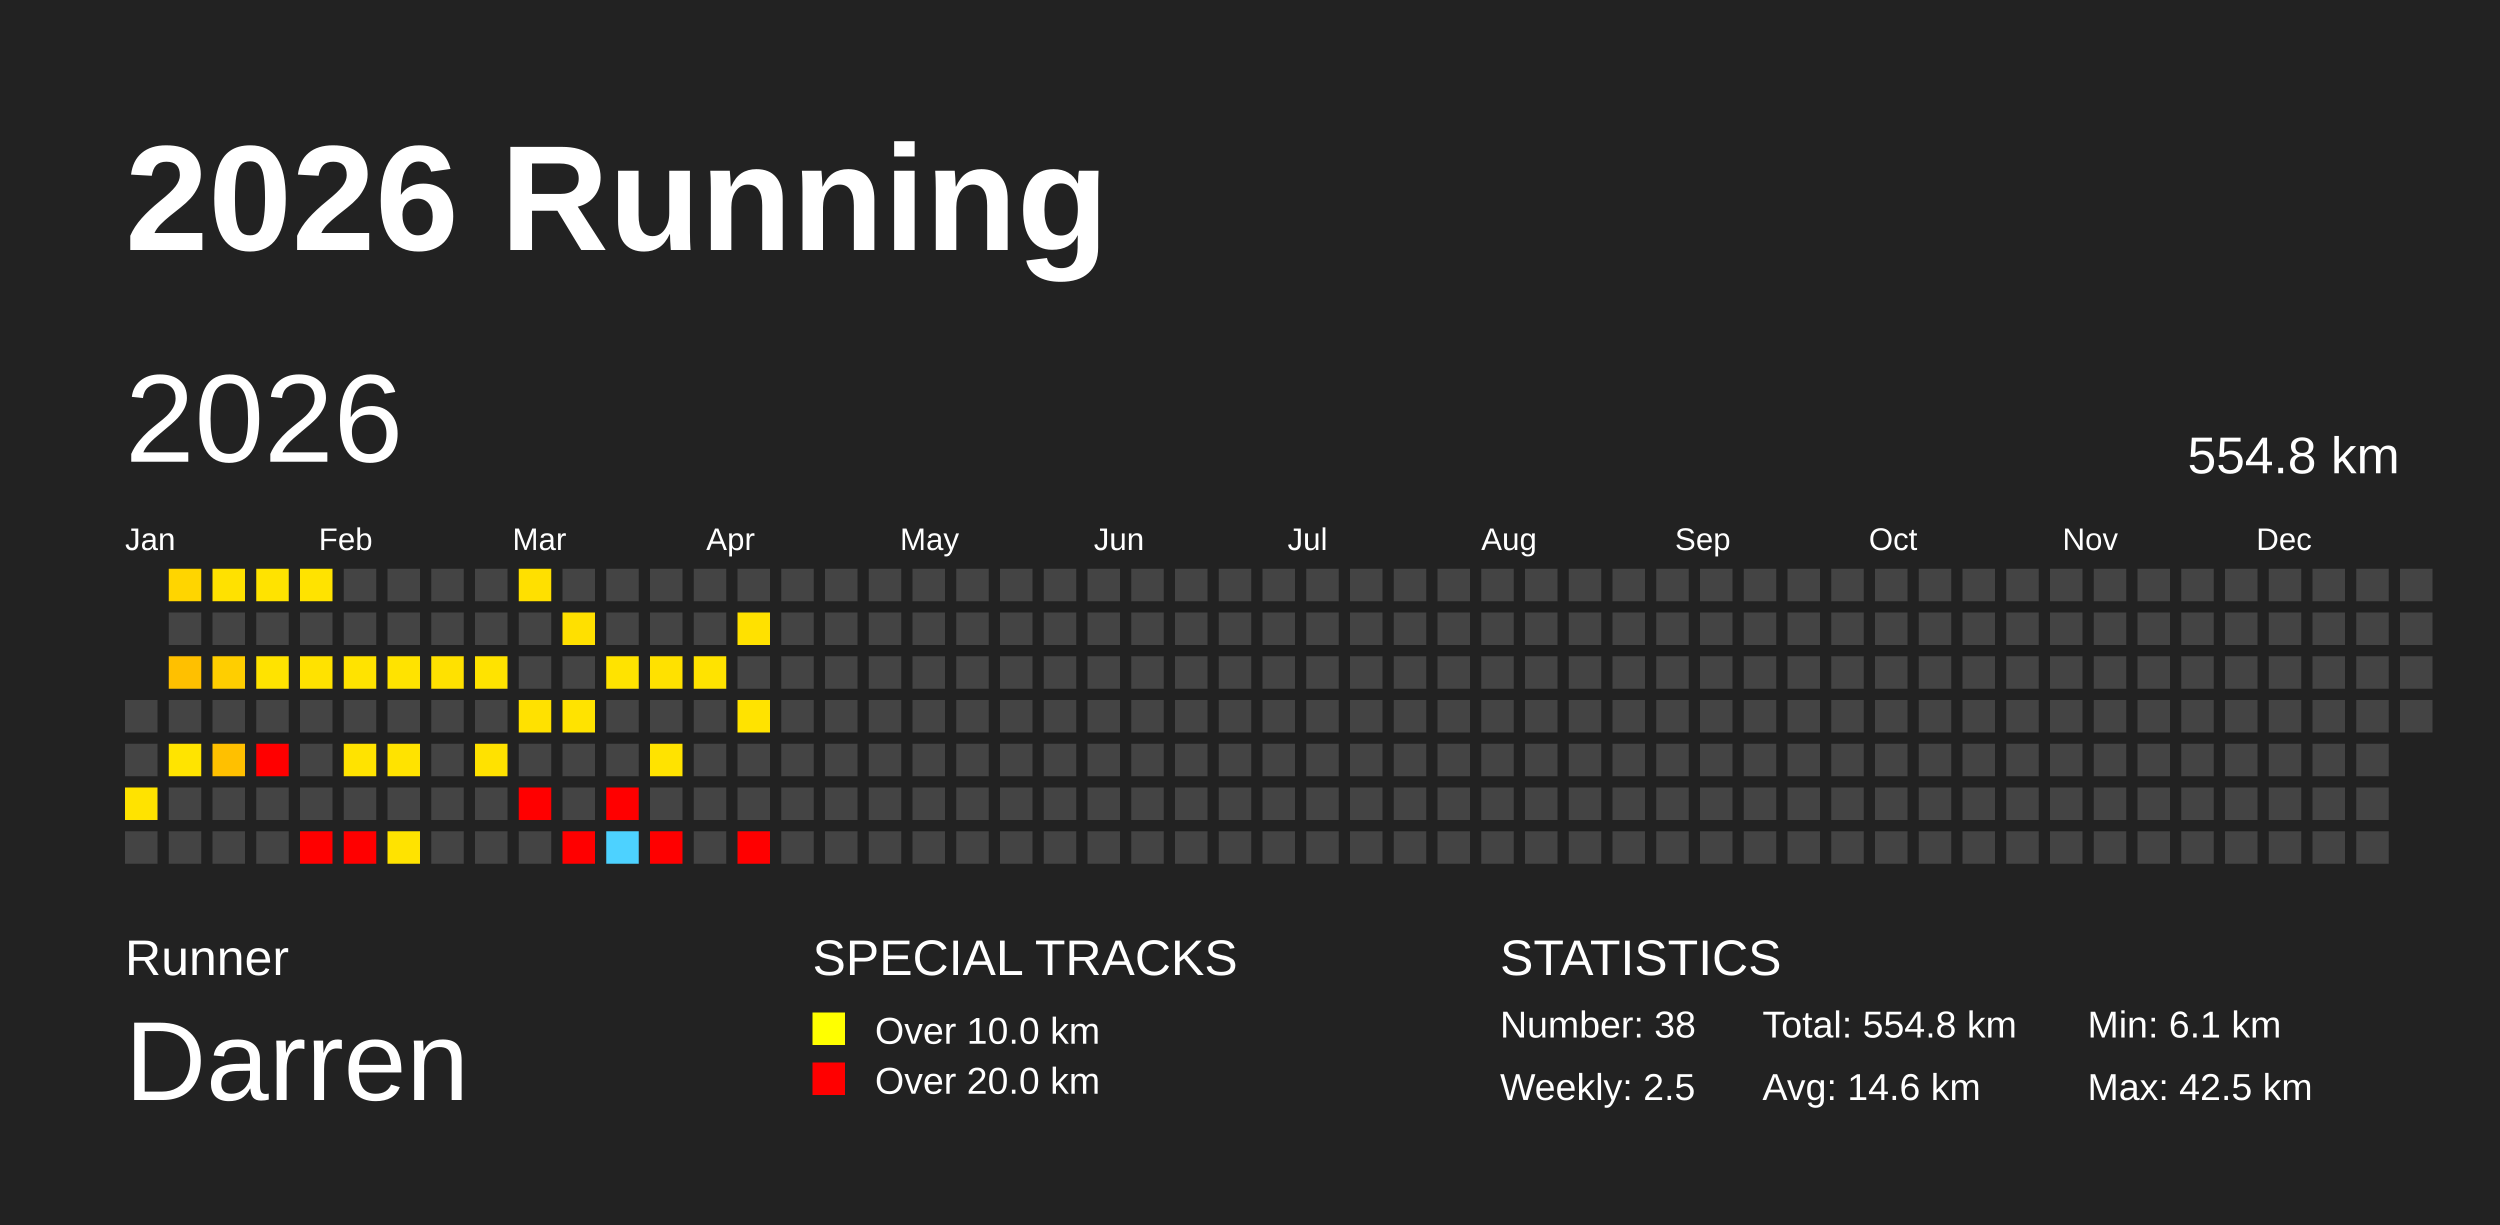
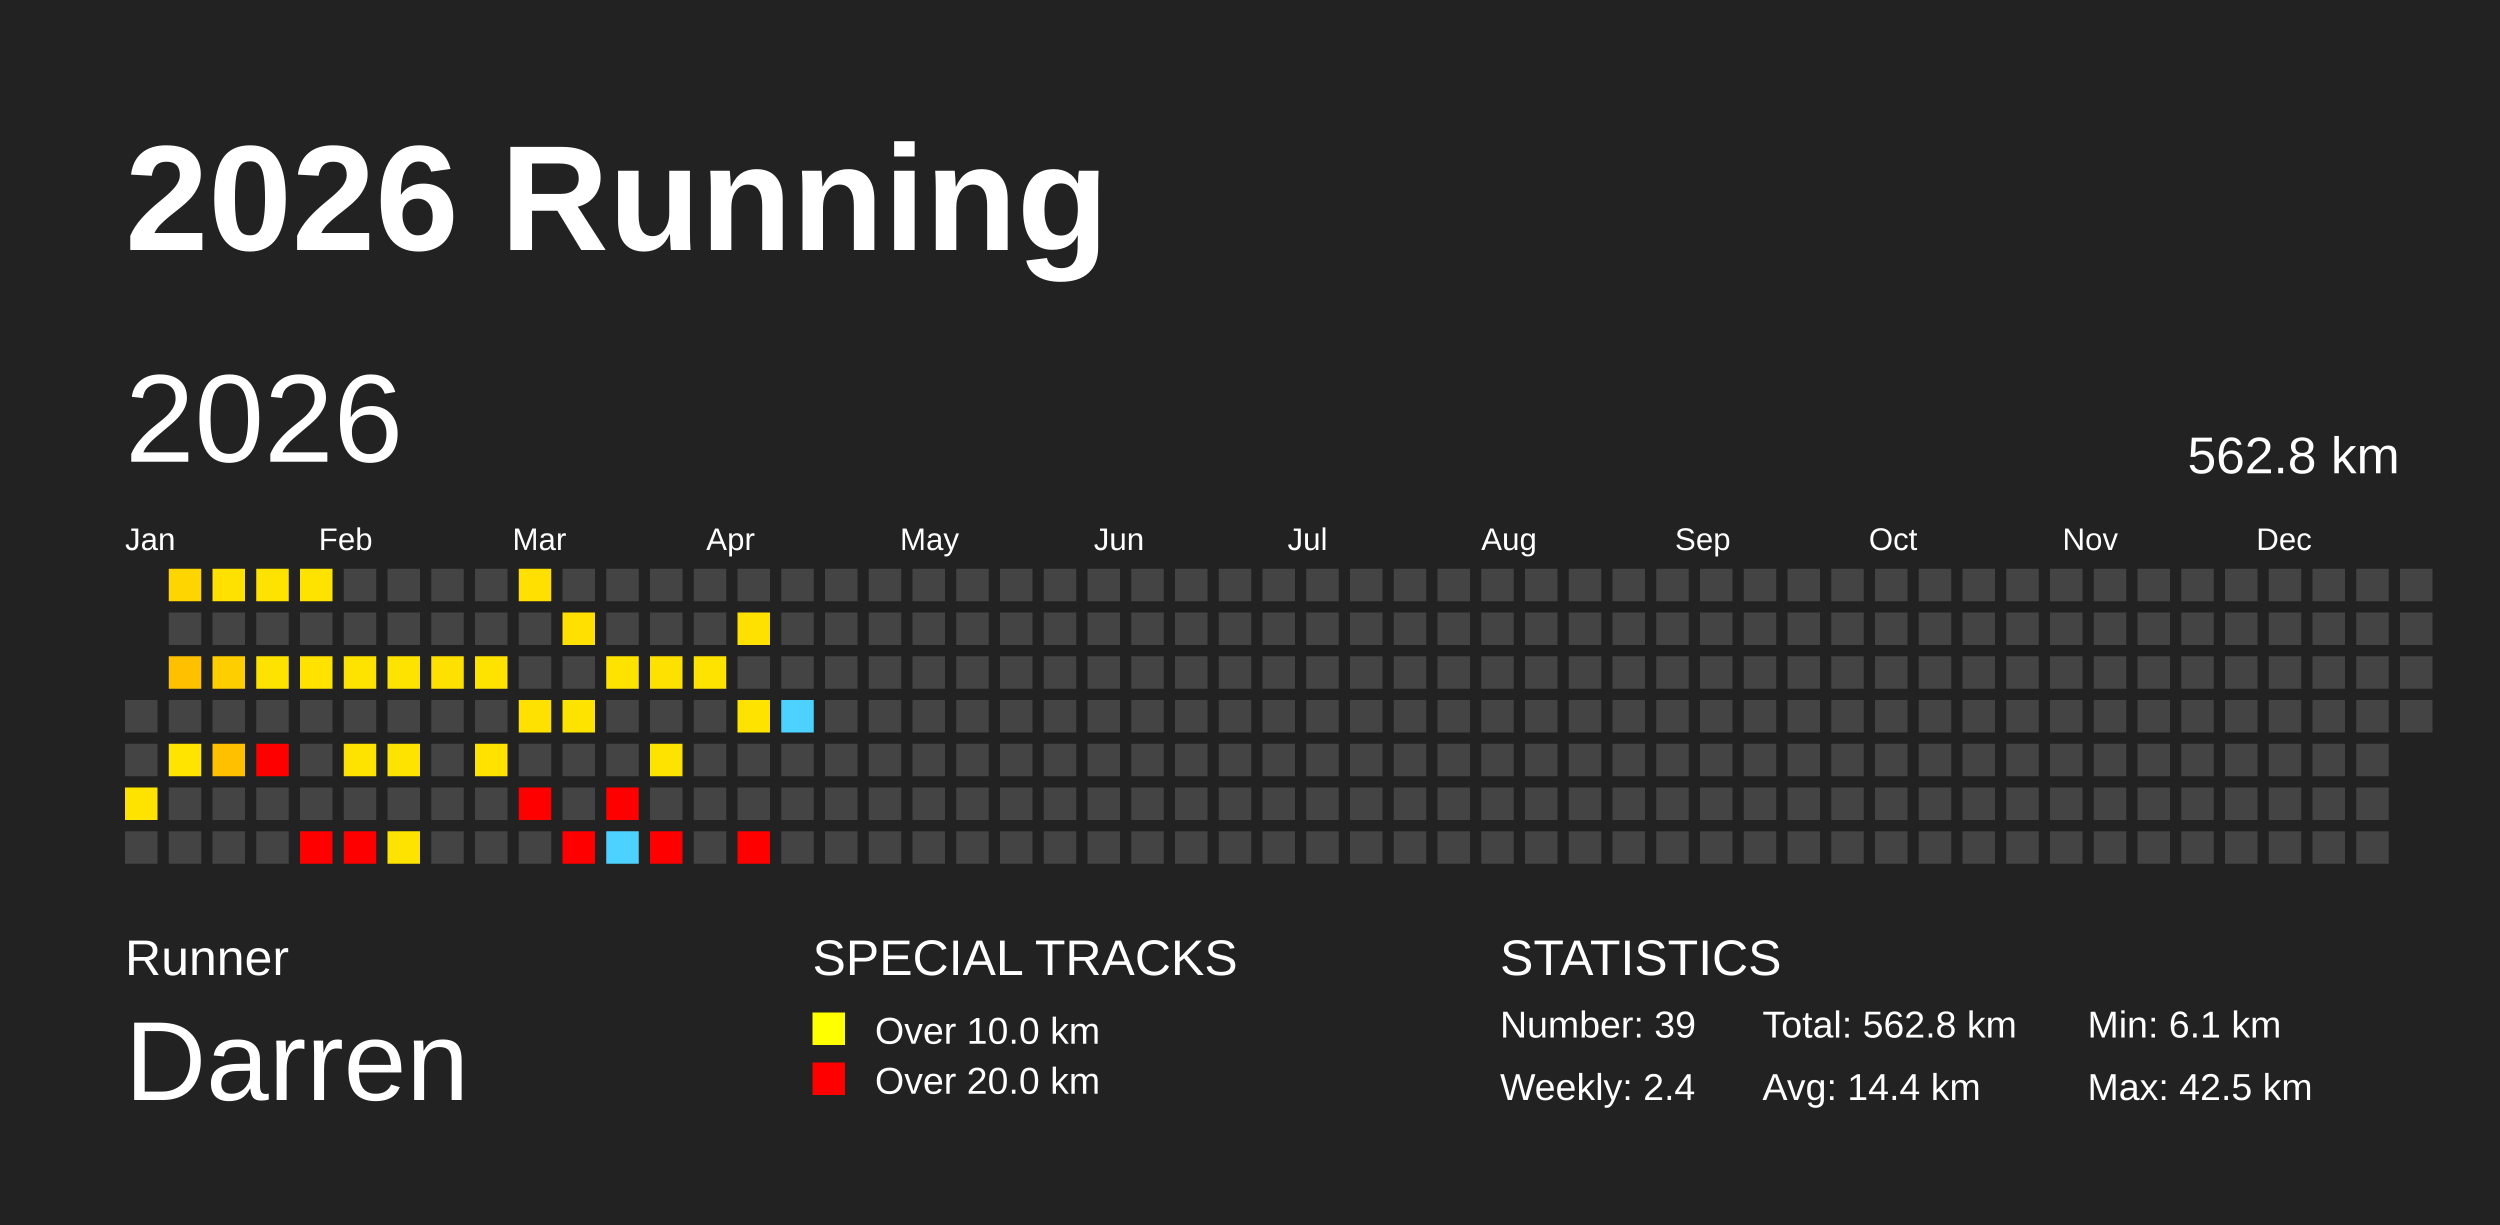
<svg xmlns="http://www.w3.org/2000/svg" baseProfile="full" height="98mm" version="1.1" viewBox="0,0,200,98" width="200mm">
  <defs />
  <rect fill="#222222" height="98" width="200" x="0" y="0" />
  <text fill="#FFFFFF" style="font-size:12px; font-family:Arial; font-weight:bold;" x="10" y="20">2026 Running</text>
  <text fill="#FFFFFF" style="font-size:4px; font-family:Arial" x="10" y="78">Runner</text>
  <text fill="#FFFFFF" style="font-size:9px; font-family:Arial" x="10" y="88">Darren</text>
  <text fill="#FFFFFF" style="font-size:4px; font-family:Arial" x="65" y="78">SPECIAL TRACKS</text>
  <rect fill="yellow" height="2.6" width="2.6" x="65" y="81" />
  <text fill="#FFFFFF" style="font-size:3px; font-family:Arial" x="70" y="83.5">Over 10.0 km</text>
  <rect fill="red" height="2.6" width="2.6" x="65" y="85" />
  <text fill="#FFFFFF" style="font-size:3px; font-family:Arial" x="70" y="87.5">Over 20.0 km</text>
  <text fill="#FFFFFF" style="font-size:4px; font-family:Arial" x="120" y="78">STATISTICS</text>
-   <text fill="#FFFFFF" style="font-size:3px; font-family:Arial" x="120" y="83">Number: 38</text>
-   <text fill="#FFFFFF" style="font-size:3px; font-family:Arial" x="120" y="88">Weekly: 2.5</text>
-   <text fill="#FFFFFF" style="font-size:3px; font-family:Arial" x="141" y="83">Total: 554.8 km</text>
-   <text fill="#FFFFFF" style="font-size:3px; font-family:Arial" x="141" y="88">Avg: 14.6 km</text>
+   <text fill="#FFFFFF" style="font-size:3px; font-family:Arial" x="120" y="83">Number: 39</text>
+   <text fill="#FFFFFF" style="font-size:3px; font-family:Arial" x="120" y="88">Weekly: 2.4</text>
+   <text fill="#FFFFFF" style="font-size:3px; font-family:Arial" x="141" y="83">Total: 562.8 km</text>
+   <text fill="#FFFFFF" style="font-size:3px; font-family:Arial" x="141" y="88">Avg: 14.4 km</text>
  <text fill="#FFFFFF" style="font-size:3px; font-family:Arial" x="167" y="83">Min: 6.1 km</text>
  <text fill="#FFFFFF" style="font-size:3px; font-family:Arial" x="167" y="88">Max: 42.5 km</text>
  <text dominant-baseline="hanging" fill="#FFFFFF" style="font-size:10.0px; font-family:Arial;" x="10" y="30">2026</text>
-   <text dominant-baseline="hanging" fill="#FFFFFF" style="font-size:4.125px; font-family:Arial;" x="175" y="35">554.8 km</text>
+   <text dominant-baseline="hanging" fill="#FFFFFF" style="font-size:4.125px; font-family:Arial;" x="175" y="35">562.8 km</text>
  <text fill="#FFFFFF" style="font-size:2.5px; font-family:Arial" x="10.0" y="44">Jan</text>
  <text fill="#FFFFFF" style="font-size:2.5px; font-family:Arial" x="25.5" y="44">Feb</text>
  <text fill="#FFFFFF" style="font-size:2.5px; font-family:Arial" x="41.0" y="44">Mar</text>
  <text fill="#FFFFFF" style="font-size:2.5px; font-family:Arial" x="56.5" y="44">Apr</text>
  <text fill="#FFFFFF" style="font-size:2.5px; font-family:Arial" x="72.0" y="44">May</text>
  <text fill="#FFFFFF" style="font-size:2.5px; font-family:Arial" x="87.5" y="44">Jun</text>
  <text fill="#FFFFFF" style="font-size:2.5px; font-family:Arial" x="103.0" y="44">Jul</text>
  <text fill="#FFFFFF" style="font-size:2.5px; font-family:Arial" x="118.5" y="44">Aug</text>
  <text fill="#FFFFFF" style="font-size:2.5px; font-family:Arial" x="134.0" y="44">Sep</text>
  <text fill="#FFFFFF" style="font-size:2.5px; font-family:Arial" x="149.5" y="44">Oct</text>
  <text fill="#FFFFFF" style="font-size:2.5px; font-family:Arial" x="165.0" y="44">Nov</text>
  <text fill="#FFFFFF" style="font-size:2.5px; font-family:Arial" x="180.5" y="44">Dec</text>
  <rect fill="#444444" height="2.6" width="2.6" x="10.0" y="56.0" />
  <rect fill="#444444" height="2.6" width="2.6" x="10.0" y="59.5" />
  <rect fill="#ffe300" height="2.6" width="2.6" x="10.0" y="63.0" />
  <rect fill="#444444" height="2.6" width="2.6" x="10.0" y="66.5" />
  <rect fill="#ffd500" height="2.6" width="2.6" x="13.5" y="45.5" />
  <rect fill="#444444" height="2.6" width="2.6" x="13.5" y="49.0" />
  <rect fill="#ffc000" height="2.6" width="2.6" x="13.5" y="52.5" />
  <rect fill="#444444" height="2.6" width="2.6" x="13.5" y="56.0" />
  <rect fill="#ffe400" height="2.6" width="2.6" x="13.5" y="59.5" />
  <rect fill="#444444" height="2.6" width="2.6" x="13.5" y="63.0" />
  <rect fill="#444444" height="2.6" width="2.6" x="13.5" y="66.5" />
  <rect fill="#ffe100" height="2.6" width="2.6" x="17.0" y="45.5" />
  <rect fill="#444444" height="2.6" width="2.6" x="17.0" y="49.0" />
  <rect fill="#ffce00" height="2.6" width="2.6" x="17.0" y="52.5" />
  <rect fill="#444444" height="2.6" width="2.6" x="17.0" y="56.0" />
  <rect fill="#ffc000" height="2.6" width="2.6" x="17.0" y="59.5" />
  <rect fill="#444444" height="2.6" width="2.6" x="17.0" y="63.0" />
  <rect fill="#444444" height="2.6" width="2.6" x="17.0" y="66.5" />
  <rect fill="#ffe300" height="2.6" width="2.6" x="20.5" y="45.5" />
  <rect fill="#444444" height="2.6" width="2.6" x="20.5" y="49.0" />
  <rect fill="#ffe300" height="2.6" width="2.6" x="20.5" y="52.5" />
  <rect fill="#444444" height="2.6" width="2.6" x="20.5" y="56.0" />
  <rect fill="red" height="2.6" width="2.6" x="20.5" y="59.5" />
  <rect fill="#444444" height="2.6" width="2.6" x="20.5" y="63.0" />
  <rect fill="#444444" height="2.6" width="2.6" x="20.5" y="66.5" />
  <rect fill="#ffe300" height="2.6" width="2.6" x="24.0" y="45.5" />
  <rect fill="#444444" height="2.6" width="2.6" x="24.0" y="49.0" />
  <rect fill="#ffe200" height="2.6" width="2.6" x="24.0" y="52.5" />
  <rect fill="#444444" height="2.6" width="2.6" x="24.0" y="56.0" />
  <rect fill="#444444" height="2.6" width="2.6" x="24.0" y="59.5" />
  <rect fill="#444444" height="2.6" width="2.6" x="24.0" y="63.0" />
  <rect fill="red" height="2.6" width="2.6" x="24.0" y="66.5" />
  <rect fill="#444444" height="2.6" width="2.6" x="27.5" y="45.5" />
  <rect fill="#444444" height="2.6" width="2.6" x="27.5" y="49.0" />
  <rect fill="#ffe300" height="2.6" width="2.6" x="27.5" y="52.5" />
  <rect fill="#444444" height="2.6" width="2.6" x="27.5" y="56.0" />
  <rect fill="#ffe300" height="2.6" width="2.6" x="27.5" y="59.5" />
  <rect fill="#444444" height="2.6" width="2.6" x="27.5" y="63.0" />
  <rect fill="red" height="2.6" width="2.6" x="27.5" y="66.5" />
  <rect fill="#444444" height="2.6" width="2.6" x="31.0" y="45.5" />
  <rect fill="#444444" height="2.6" width="2.6" x="31.0" y="49.0" />
  <rect fill="#ffe300" height="2.6" width="2.6" x="31.0" y="52.5" />
  <rect fill="#444444" height="2.6" width="2.6" x="31.0" y="56.0" />
  <rect fill="#ffe300" height="2.6" width="2.6" x="31.0" y="59.5" />
  <rect fill="#444444" height="2.6" width="2.6" x="31.0" y="63.0" />
  <rect fill="#ffe300" height="2.6" width="2.6" x="31.0" y="66.5" />
  <rect fill="#444444" height="2.6" width="2.6" x="34.5" y="45.5" />
  <rect fill="#444444" height="2.6" width="2.6" x="34.5" y="49.0" />
  <rect fill="#ffe100" height="2.6" width="2.6" x="34.5" y="52.5" />
  <rect fill="#444444" height="2.6" width="2.6" x="34.5" y="56.0" />
  <rect fill="#444444" height="2.6" width="2.6" x="34.5" y="59.5" />
  <rect fill="#444444" height="2.6" width="2.6" x="34.5" y="63.0" />
  <rect fill="#444444" height="2.6" width="2.6" x="34.5" y="66.5" />
  <rect fill="#444444" height="2.6" width="2.6" x="38.0" y="45.5" />
  <rect fill="#444444" height="2.6" width="2.6" x="38.0" y="49.0" />
  <rect fill="#ffe300" height="2.6" width="2.6" x="38.0" y="52.5" />
  <rect fill="#444444" height="2.6" width="2.6" x="38.0" y="56.0" />
  <rect fill="#ffe200" height="2.6" width="2.6" x="38.0" y="59.5" />
  <rect fill="#444444" height="2.6" width="2.6" x="38.0" y="63.0" />
  <rect fill="#444444" height="2.6" width="2.6" x="38.0" y="66.5" />
  <rect fill="#ffe000" height="2.6" width="2.6" x="41.5" y="45.5" />
  <rect fill="#444444" height="2.6" width="2.6" x="41.5" y="49.0" />
  <rect fill="#444444" height="2.6" width="2.6" x="41.5" y="52.5" />
  <rect fill="#ffe100" height="2.6" width="2.6" x="41.5" y="56.0" />
  <rect fill="#444444" height="2.6" width="2.6" x="41.5" y="59.5" />
  <rect fill="red" height="2.6" width="2.6" x="41.5" y="63.0" />
  <rect fill="#444444" height="2.6" width="2.6" x="41.5" y="66.5" />
  <rect fill="#444444" height="2.6" width="2.6" x="45.0" y="45.5" />
  <rect fill="#ffe000" height="2.6" width="2.6" x="45.0" y="49.0" />
  <rect fill="#444444" height="2.6" width="2.6" x="45.0" y="52.5" />
  <rect fill="#ffe300" height="2.6" width="2.6" x="45.0" y="56.0" />
  <rect fill="#444444" height="2.6" width="2.6" x="45.0" y="59.5" />
  <rect fill="#444444" height="2.6" width="2.6" x="45.0" y="63.0" />
  <rect fill="red" height="2.6" width="2.6" x="45.0" y="66.5" />
  <rect fill="#444444" height="2.6" width="2.6" x="48.5" y="45.5" />
  <rect fill="#444444" height="2.6" width="2.6" x="48.5" y="49.0" />
  <rect fill="#ffe300" height="2.6" width="2.6" x="48.5" y="52.5" />
  <rect fill="#444444" height="2.6" width="2.6" x="48.5" y="56.0" />
  <rect fill="#444444" height="2.6" width="2.6" x="48.5" y="59.5" />
  <rect fill="red" height="2.6" width="2.6" x="48.5" y="63.0" />
  <rect fill="#4dd2ff" height="2.6" width="2.6" x="48.5" y="66.5" />
  <rect fill="#444444" height="2.6" width="2.6" x="52.0" y="45.5" />
  <rect fill="#444444" height="2.6" width="2.6" x="52.0" y="49.0" />
  <rect fill="#ffe100" height="2.6" width="2.6" x="52.0" y="52.5" />
  <rect fill="#444444" height="2.6" width="2.6" x="52.0" y="56.0" />
  <rect fill="#ffe300" height="2.6" width="2.6" x="52.0" y="59.5" />
  <rect fill="#444444" height="2.6" width="2.6" x="52.0" y="63.0" />
  <rect fill="red" height="2.6" width="2.6" x="52.0" y="66.5" />
  <rect fill="#444444" height="2.6" width="2.6" x="55.5" y="45.5" />
  <rect fill="#444444" height="2.6" width="2.6" x="55.5" y="49.0" />
  <rect fill="#ffe300" height="2.6" width="2.6" x="55.5" y="52.5" />
  <rect fill="#444444" height="2.6" width="2.6" x="55.5" y="56.0" />
  <rect fill="#444444" height="2.6" width="2.6" x="55.5" y="59.5" />
  <rect fill="#444444" height="2.6" width="2.6" x="55.5" y="63.0" />
  <rect fill="#444444" height="2.6" width="2.6" x="55.5" y="66.5" />
  <rect fill="#444444" height="2.6" width="2.6" x="59.0" y="45.5" />
  <rect fill="#ffe100" height="2.6" width="2.6" x="59.0" y="49.0" />
  <rect fill="#444444" height="2.6" width="2.6" x="59.0" y="52.5" />
  <rect fill="#ffe300" height="2.6" width="2.6" x="59.0" y="56.0" />
  <rect fill="#444444" height="2.6" width="2.6" x="59.0" y="59.5" />
  <rect fill="#444444" height="2.6" width="2.6" x="59.0" y="63.0" />
  <rect fill="red" height="2.6" width="2.6" x="59.0" y="66.5" />
  <rect fill="#444444" height="2.6" width="2.6" x="62.5" y="45.5" />
  <rect fill="#444444" height="2.6" width="2.6" x="62.5" y="49.0" />
  <rect fill="#444444" height="2.6" width="2.6" x="62.5" y="52.5" />
-   <rect fill="#444444" height="2.6" width="2.6" x="62.5" y="56.0" />
+   <rect fill="#4dd2ff" height="2.6" width="2.6" x="62.5" y="56.0" />
  <rect fill="#444444" height="2.6" width="2.6" x="62.5" y="59.5" />
  <rect fill="#444444" height="2.6" width="2.6" x="62.5" y="63.0" />
  <rect fill="#444444" height="2.6" width="2.6" x="62.5" y="66.5" />
  <rect fill="#444444" height="2.6" width="2.6" x="66.0" y="45.5" />
  <rect fill="#444444" height="2.6" width="2.6" x="66.0" y="49.0" />
  <rect fill="#444444" height="2.6" width="2.6" x="66.0" y="52.5" />
  <rect fill="#444444" height="2.6" width="2.6" x="66.0" y="56.0" />
  <rect fill="#444444" height="2.6" width="2.6" x="66.0" y="59.5" />
  <rect fill="#444444" height="2.6" width="2.6" x="66.0" y="63.0" />
  <rect fill="#444444" height="2.6" width="2.6" x="66.0" y="66.5" />
  <rect fill="#444444" height="2.6" width="2.6" x="69.5" y="45.5" />
  <rect fill="#444444" height="2.6" width="2.6" x="69.5" y="49.0" />
  <rect fill="#444444" height="2.6" width="2.6" x="69.5" y="52.5" />
  <rect fill="#444444" height="2.6" width="2.6" x="69.5" y="56.0" />
  <rect fill="#444444" height="2.6" width="2.6" x="69.5" y="59.5" />
  <rect fill="#444444" height="2.6" width="2.6" x="69.5" y="63.0" />
  <rect fill="#444444" height="2.6" width="2.6" x="69.5" y="66.5" />
  <rect fill="#444444" height="2.6" width="2.6" x="73.0" y="45.5" />
  <rect fill="#444444" height="2.6" width="2.6" x="73.0" y="49.0" />
  <rect fill="#444444" height="2.6" width="2.6" x="73.0" y="52.5" />
  <rect fill="#444444" height="2.6" width="2.6" x="73.0" y="56.0" />
  <rect fill="#444444" height="2.6" width="2.6" x="73.0" y="59.5" />
  <rect fill="#444444" height="2.6" width="2.6" x="73.0" y="63.0" />
  <rect fill="#444444" height="2.6" width="2.6" x="73.0" y="66.5" />
  <rect fill="#444444" height="2.6" width="2.6" x="76.5" y="45.5" />
  <rect fill="#444444" height="2.6" width="2.6" x="76.5" y="49.0" />
  <rect fill="#444444" height="2.6" width="2.6" x="76.5" y="52.5" />
  <rect fill="#444444" height="2.6" width="2.6" x="76.5" y="56.0" />
  <rect fill="#444444" height="2.6" width="2.6" x="76.5" y="59.5" />
  <rect fill="#444444" height="2.6" width="2.6" x="76.5" y="63.0" />
  <rect fill="#444444" height="2.6" width="2.6" x="76.5" y="66.5" />
  <rect fill="#444444" height="2.6" width="2.6" x="80.0" y="45.5" />
  <rect fill="#444444" height="2.6" width="2.6" x="80.0" y="49.0" />
  <rect fill="#444444" height="2.6" width="2.6" x="80.0" y="52.5" />
  <rect fill="#444444" height="2.6" width="2.6" x="80.0" y="56.0" />
  <rect fill="#444444" height="2.6" width="2.6" x="80.0" y="59.5" />
  <rect fill="#444444" height="2.6" width="2.6" x="80.0" y="63.0" />
  <rect fill="#444444" height="2.6" width="2.6" x="80.0" y="66.5" />
  <rect fill="#444444" height="2.6" width="2.6" x="83.5" y="45.5" />
  <rect fill="#444444" height="2.6" width="2.6" x="83.5" y="49.0" />
  <rect fill="#444444" height="2.6" width="2.6" x="83.5" y="52.5" />
  <rect fill="#444444" height="2.6" width="2.6" x="83.5" y="56.0" />
  <rect fill="#444444" height="2.6" width="2.6" x="83.5" y="59.5" />
  <rect fill="#444444" height="2.6" width="2.6" x="83.5" y="63.0" />
  <rect fill="#444444" height="2.6" width="2.6" x="83.5" y="66.5" />
  <rect fill="#444444" height="2.6" width="2.6" x="87.0" y="45.5" />
  <rect fill="#444444" height="2.6" width="2.6" x="87.0" y="49.0" />
  <rect fill="#444444" height="2.6" width="2.6" x="87.0" y="52.5" />
  <rect fill="#444444" height="2.6" width="2.6" x="87.0" y="56.0" />
  <rect fill="#444444" height="2.6" width="2.6" x="87.0" y="59.5" />
  <rect fill="#444444" height="2.6" width="2.6" x="87.0" y="63.0" />
  <rect fill="#444444" height="2.6" width="2.6" x="87.0" y="66.5" />
  <rect fill="#444444" height="2.6" width="2.6" x="90.5" y="45.5" />
  <rect fill="#444444" height="2.6" width="2.6" x="90.5" y="49.0" />
  <rect fill="#444444" height="2.6" width="2.6" x="90.5" y="52.5" />
  <rect fill="#444444" height="2.6" width="2.6" x="90.5" y="56.0" />
  <rect fill="#444444" height="2.6" width="2.6" x="90.5" y="59.5" />
  <rect fill="#444444" height="2.6" width="2.6" x="90.5" y="63.0" />
  <rect fill="#444444" height="2.6" width="2.6" x="90.5" y="66.5" />
  <rect fill="#444444" height="2.6" width="2.6" x="94.0" y="45.5" />
  <rect fill="#444444" height="2.6" width="2.6" x="94.0" y="49.0" />
  <rect fill="#444444" height="2.6" width="2.6" x="94.0" y="52.5" />
  <rect fill="#444444" height="2.6" width="2.6" x="94.0" y="56.0" />
  <rect fill="#444444" height="2.6" width="2.6" x="94.0" y="59.5" />
  <rect fill="#444444" height="2.6" width="2.6" x="94.0" y="63.0" />
  <rect fill="#444444" height="2.6" width="2.6" x="94.0" y="66.5" />
  <rect fill="#444444" height="2.6" width="2.6" x="97.5" y="45.5" />
  <rect fill="#444444" height="2.6" width="2.6" x="97.5" y="49.0" />
  <rect fill="#444444" height="2.6" width="2.6" x="97.5" y="52.5" />
  <rect fill="#444444" height="2.6" width="2.6" x="97.5" y="56.0" />
  <rect fill="#444444" height="2.6" width="2.6" x="97.5" y="59.5" />
  <rect fill="#444444" height="2.6" width="2.6" x="97.5" y="63.0" />
  <rect fill="#444444" height="2.6" width="2.6" x="97.5" y="66.5" />
  <rect fill="#444444" height="2.6" width="2.6" x="101.0" y="45.5" />
  <rect fill="#444444" height="2.6" width="2.6" x="101.0" y="49.0" />
  <rect fill="#444444" height="2.6" width="2.6" x="101.0" y="52.5" />
  <rect fill="#444444" height="2.6" width="2.6" x="101.0" y="56.0" />
  <rect fill="#444444" height="2.6" width="2.6" x="101.0" y="59.5" />
  <rect fill="#444444" height="2.6" width="2.6" x="101.0" y="63.0" />
  <rect fill="#444444" height="2.6" width="2.6" x="101.0" y="66.5" />
  <rect fill="#444444" height="2.6" width="2.6" x="104.5" y="45.5" />
  <rect fill="#444444" height="2.6" width="2.6" x="104.5" y="49.0" />
  <rect fill="#444444" height="2.6" width="2.6" x="104.5" y="52.5" />
  <rect fill="#444444" height="2.6" width="2.6" x="104.5" y="56.0" />
  <rect fill="#444444" height="2.6" width="2.6" x="104.5" y="59.5" />
  <rect fill="#444444" height="2.6" width="2.6" x="104.5" y="63.0" />
  <rect fill="#444444" height="2.6" width="2.6" x="104.5" y="66.5" />
  <rect fill="#444444" height="2.6" width="2.6" x="108.0" y="45.5" />
  <rect fill="#444444" height="2.6" width="2.6" x="108.0" y="49.0" />
  <rect fill="#444444" height="2.6" width="2.6" x="108.0" y="52.5" />
  <rect fill="#444444" height="2.6" width="2.6" x="108.0" y="56.0" />
  <rect fill="#444444" height="2.6" width="2.6" x="108.0" y="59.5" />
  <rect fill="#444444" height="2.6" width="2.6" x="108.0" y="63.0" />
  <rect fill="#444444" height="2.6" width="2.6" x="108.0" y="66.5" />
  <rect fill="#444444" height="2.6" width="2.6" x="111.5" y="45.5" />
  <rect fill="#444444" height="2.6" width="2.6" x="111.5" y="49.0" />
  <rect fill="#444444" height="2.6" width="2.6" x="111.5" y="52.5" />
  <rect fill="#444444" height="2.6" width="2.6" x="111.5" y="56.0" />
  <rect fill="#444444" height="2.6" width="2.6" x="111.5" y="59.5" />
  <rect fill="#444444" height="2.6" width="2.6" x="111.5" y="63.0" />
  <rect fill="#444444" height="2.6" width="2.6" x="111.5" y="66.5" />
  <rect fill="#444444" height="2.6" width="2.6" x="115.0" y="45.5" />
  <rect fill="#444444" height="2.6" width="2.6" x="115.0" y="49.0" />
  <rect fill="#444444" height="2.6" width="2.6" x="115.0" y="52.5" />
  <rect fill="#444444" height="2.6" width="2.6" x="115.0" y="56.0" />
  <rect fill="#444444" height="2.6" width="2.6" x="115.0" y="59.5" />
  <rect fill="#444444" height="2.6" width="2.6" x="115.0" y="63.0" />
  <rect fill="#444444" height="2.6" width="2.6" x="115.0" y="66.5" />
  <rect fill="#444444" height="2.6" width="2.6" x="118.5" y="45.5" />
  <rect fill="#444444" height="2.6" width="2.6" x="118.5" y="49.0" />
  <rect fill="#444444" height="2.6" width="2.6" x="118.5" y="52.5" />
  <rect fill="#444444" height="2.6" width="2.6" x="118.5" y="56.0" />
  <rect fill="#444444" height="2.6" width="2.6" x="118.5" y="59.5" />
  <rect fill="#444444" height="2.6" width="2.6" x="118.5" y="63.0" />
  <rect fill="#444444" height="2.6" width="2.6" x="118.5" y="66.5" />
  <rect fill="#444444" height="2.6" width="2.6" x="122.0" y="45.5" />
  <rect fill="#444444" height="2.6" width="2.6" x="122.0" y="49.0" />
  <rect fill="#444444" height="2.6" width="2.6" x="122.0" y="52.5" />
  <rect fill="#444444" height="2.6" width="2.6" x="122.0" y="56.0" />
  <rect fill="#444444" height="2.6" width="2.6" x="122.0" y="59.5" />
  <rect fill="#444444" height="2.6" width="2.6" x="122.0" y="63.0" />
  <rect fill="#444444" height="2.6" width="2.6" x="122.0" y="66.5" />
  <rect fill="#444444" height="2.6" width="2.6" x="125.5" y="45.5" />
  <rect fill="#444444" height="2.6" width="2.6" x="125.5" y="49.0" />
  <rect fill="#444444" height="2.6" width="2.6" x="125.5" y="52.5" />
  <rect fill="#444444" height="2.6" width="2.6" x="125.5" y="56.0" />
  <rect fill="#444444" height="2.6" width="2.6" x="125.5" y="59.5" />
  <rect fill="#444444" height="2.6" width="2.6" x="125.5" y="63.0" />
  <rect fill="#444444" height="2.6" width="2.6" x="125.5" y="66.5" />
  <rect fill="#444444" height="2.6" width="2.6" x="129.0" y="45.5" />
  <rect fill="#444444" height="2.6" width="2.6" x="129.0" y="49.0" />
  <rect fill="#444444" height="2.6" width="2.6" x="129.0" y="52.5" />
  <rect fill="#444444" height="2.6" width="2.6" x="129.0" y="56.0" />
  <rect fill="#444444" height="2.6" width="2.6" x="129.0" y="59.5" />
  <rect fill="#444444" height="2.6" width="2.6" x="129.0" y="63.0" />
  <rect fill="#444444" height="2.6" width="2.6" x="129.0" y="66.5" />
  <rect fill="#444444" height="2.6" width="2.6" x="132.5" y="45.5" />
  <rect fill="#444444" height="2.6" width="2.6" x="132.5" y="49.0" />
  <rect fill="#444444" height="2.6" width="2.6" x="132.5" y="52.5" />
  <rect fill="#444444" height="2.6" width="2.6" x="132.5" y="56.0" />
  <rect fill="#444444" height="2.6" width="2.6" x="132.5" y="59.5" />
  <rect fill="#444444" height="2.6" width="2.6" x="132.5" y="63.0" />
  <rect fill="#444444" height="2.6" width="2.6" x="132.5" y="66.5" />
  <rect fill="#444444" height="2.6" width="2.6" x="136.0" y="45.5" />
  <rect fill="#444444" height="2.6" width="2.6" x="136.0" y="49.0" />
  <rect fill="#444444" height="2.6" width="2.6" x="136.0" y="52.5" />
  <rect fill="#444444" height="2.6" width="2.6" x="136.0" y="56.0" />
  <rect fill="#444444" height="2.6" width="2.6" x="136.0" y="59.5" />
  <rect fill="#444444" height="2.6" width="2.6" x="136.0" y="63.0" />
  <rect fill="#444444" height="2.6" width="2.6" x="136.0" y="66.5" />
  <rect fill="#444444" height="2.6" width="2.6" x="139.5" y="45.5" />
  <rect fill="#444444" height="2.6" width="2.6" x="139.5" y="49.0" />
  <rect fill="#444444" height="2.6" width="2.6" x="139.5" y="52.5" />
  <rect fill="#444444" height="2.6" width="2.6" x="139.5" y="56.0" />
  <rect fill="#444444" height="2.6" width="2.6" x="139.5" y="59.5" />
  <rect fill="#444444" height="2.6" width="2.6" x="139.5" y="63.0" />
  <rect fill="#444444" height="2.6" width="2.6" x="139.5" y="66.5" />
  <rect fill="#444444" height="2.6" width="2.6" x="143.0" y="45.5" />
  <rect fill="#444444" height="2.6" width="2.6" x="143.0" y="49.0" />
  <rect fill="#444444" height="2.6" width="2.6" x="143.0" y="52.5" />
  <rect fill="#444444" height="2.6" width="2.6" x="143.0" y="56.0" />
  <rect fill="#444444" height="2.6" width="2.6" x="143.0" y="59.5" />
  <rect fill="#444444" height="2.6" width="2.6" x="143.0" y="63.0" />
  <rect fill="#444444" height="2.6" width="2.6" x="143.0" y="66.5" />
  <rect fill="#444444" height="2.6" width="2.6" x="146.5" y="45.5" />
  <rect fill="#444444" height="2.6" width="2.6" x="146.5" y="49.0" />
  <rect fill="#444444" height="2.6" width="2.6" x="146.5" y="52.5" />
  <rect fill="#444444" height="2.6" width="2.6" x="146.5" y="56.0" />
  <rect fill="#444444" height="2.6" width="2.6" x="146.5" y="59.5" />
  <rect fill="#444444" height="2.6" width="2.6" x="146.5" y="63.0" />
  <rect fill="#444444" height="2.6" width="2.6" x="146.5" y="66.5" />
  <rect fill="#444444" height="2.6" width="2.6" x="150.0" y="45.5" />
  <rect fill="#444444" height="2.6" width="2.6" x="150.0" y="49.0" />
  <rect fill="#444444" height="2.6" width="2.6" x="150.0" y="52.5" />
  <rect fill="#444444" height="2.6" width="2.6" x="150.0" y="56.0" />
  <rect fill="#444444" height="2.6" width="2.6" x="150.0" y="59.5" />
  <rect fill="#444444" height="2.6" width="2.6" x="150.0" y="63.0" />
  <rect fill="#444444" height="2.6" width="2.6" x="150.0" y="66.5" />
  <rect fill="#444444" height="2.6" width="2.6" x="153.5" y="45.5" />
  <rect fill="#444444" height="2.6" width="2.6" x="153.5" y="49.0" />
  <rect fill="#444444" height="2.6" width="2.6" x="153.5" y="52.5" />
  <rect fill="#444444" height="2.6" width="2.6" x="153.5" y="56.0" />
  <rect fill="#444444" height="2.6" width="2.6" x="153.5" y="59.5" />
  <rect fill="#444444" height="2.6" width="2.6" x="153.5" y="63.0" />
  <rect fill="#444444" height="2.6" width="2.6" x="153.5" y="66.5" />
  <rect fill="#444444" height="2.6" width="2.6" x="157.0" y="45.5" />
  <rect fill="#444444" height="2.6" width="2.6" x="157.0" y="49.0" />
  <rect fill="#444444" height="2.6" width="2.6" x="157.0" y="52.5" />
  <rect fill="#444444" height="2.6" width="2.6" x="157.0" y="56.0" />
  <rect fill="#444444" height="2.6" width="2.6" x="157.0" y="59.5" />
  <rect fill="#444444" height="2.6" width="2.6" x="157.0" y="63.0" />
  <rect fill="#444444" height="2.6" width="2.6" x="157.0" y="66.5" />
  <rect fill="#444444" height="2.6" width="2.6" x="160.5" y="45.5" />
  <rect fill="#444444" height="2.6" width="2.6" x="160.5" y="49.0" />
  <rect fill="#444444" height="2.6" width="2.6" x="160.5" y="52.5" />
  <rect fill="#444444" height="2.6" width="2.6" x="160.5" y="56.0" />
  <rect fill="#444444" height="2.6" width="2.6" x="160.5" y="59.5" />
  <rect fill="#444444" height="2.6" width="2.6" x="160.5" y="63.0" />
  <rect fill="#444444" height="2.6" width="2.6" x="160.5" y="66.5" />
  <rect fill="#444444" height="2.6" width="2.6" x="164.0" y="45.5" />
  <rect fill="#444444" height="2.6" width="2.6" x="164.0" y="49.0" />
  <rect fill="#444444" height="2.6" width="2.6" x="164.0" y="52.5" />
  <rect fill="#444444" height="2.6" width="2.6" x="164.0" y="56.0" />
  <rect fill="#444444" height="2.6" width="2.6" x="164.0" y="59.5" />
  <rect fill="#444444" height="2.6" width="2.6" x="164.0" y="63.0" />
  <rect fill="#444444" height="2.6" width="2.6" x="164.0" y="66.5" />
  <rect fill="#444444" height="2.6" width="2.6" x="167.5" y="45.5" />
  <rect fill="#444444" height="2.6" width="2.6" x="167.5" y="49.0" />
  <rect fill="#444444" height="2.6" width="2.6" x="167.5" y="52.5" />
  <rect fill="#444444" height="2.6" width="2.6" x="167.5" y="56.0" />
  <rect fill="#444444" height="2.6" width="2.6" x="167.5" y="59.5" />
  <rect fill="#444444" height="2.6" width="2.6" x="167.5" y="63.0" />
  <rect fill="#444444" height="2.6" width="2.6" x="167.5" y="66.5" />
  <rect fill="#444444" height="2.6" width="2.6" x="171.0" y="45.5" />
  <rect fill="#444444" height="2.6" width="2.6" x="171.0" y="49.0" />
  <rect fill="#444444" height="2.6" width="2.6" x="171.0" y="52.5" />
  <rect fill="#444444" height="2.6" width="2.6" x="171.0" y="56.0" />
  <rect fill="#444444" height="2.6" width="2.6" x="171.0" y="59.5" />
  <rect fill="#444444" height="2.6" width="2.6" x="171.0" y="63.0" />
  <rect fill="#444444" height="2.6" width="2.6" x="171.0" y="66.5" />
  <rect fill="#444444" height="2.6" width="2.6" x="174.5" y="45.5" />
  <rect fill="#444444" height="2.6" width="2.6" x="174.5" y="49.0" />
  <rect fill="#444444" height="2.6" width="2.6" x="174.5" y="52.5" />
  <rect fill="#444444" height="2.6" width="2.6" x="174.5" y="56.0" />
  <rect fill="#444444" height="2.6" width="2.6" x="174.5" y="59.5" />
  <rect fill="#444444" height="2.6" width="2.6" x="174.5" y="63.0" />
  <rect fill="#444444" height="2.6" width="2.6" x="174.5" y="66.5" />
  <rect fill="#444444" height="2.6" width="2.6" x="178.0" y="45.5" />
  <rect fill="#444444" height="2.6" width="2.6" x="178.0" y="49.0" />
  <rect fill="#444444" height="2.6" width="2.6" x="178.0" y="52.5" />
  <rect fill="#444444" height="2.6" width="2.6" x="178.0" y="56.0" />
  <rect fill="#444444" height="2.6" width="2.6" x="178.0" y="59.5" />
  <rect fill="#444444" height="2.6" width="2.6" x="178.0" y="63.0" />
  <rect fill="#444444" height="2.6" width="2.6" x="178.0" y="66.5" />
  <rect fill="#444444" height="2.6" width="2.6" x="181.5" y="45.5" />
  <rect fill="#444444" height="2.6" width="2.6" x="181.5" y="49.0" />
  <rect fill="#444444" height="2.6" width="2.6" x="181.5" y="52.5" />
  <rect fill="#444444" height="2.6" width="2.6" x="181.5" y="56.0" />
  <rect fill="#444444" height="2.6" width="2.6" x="181.5" y="59.5" />
  <rect fill="#444444" height="2.6" width="2.6" x="181.5" y="63.0" />
  <rect fill="#444444" height="2.6" width="2.6" x="181.5" y="66.5" />
  <rect fill="#444444" height="2.6" width="2.6" x="185.0" y="45.5" />
  <rect fill="#444444" height="2.6" width="2.6" x="185.0" y="49.0" />
  <rect fill="#444444" height="2.6" width="2.6" x="185.0" y="52.5" />
  <rect fill="#444444" height="2.6" width="2.6" x="185.0" y="56.0" />
  <rect fill="#444444" height="2.6" width="2.6" x="185.0" y="59.5" />
  <rect fill="#444444" height="2.6" width="2.6" x="185.0" y="63.0" />
  <rect fill="#444444" height="2.6" width="2.6" x="185.0" y="66.5" />
  <rect fill="#444444" height="2.6" width="2.6" x="188.5" y="45.5" />
  <rect fill="#444444" height="2.6" width="2.6" x="188.5" y="49.0" />
  <rect fill="#444444" height="2.6" width="2.6" x="188.5" y="52.5" />
  <rect fill="#444444" height="2.6" width="2.6" x="188.5" y="56.0" />
  <rect fill="#444444" height="2.6" width="2.6" x="188.5" y="59.5" />
  <rect fill="#444444" height="2.6" width="2.6" x="188.5" y="63.0" />
  <rect fill="#444444" height="2.6" width="2.6" x="188.5" y="66.5" />
  <rect fill="#444444" height="2.6" width="2.6" x="192.0" y="45.5" />
  <rect fill="#444444" height="2.6" width="2.6" x="192.0" y="49.0" />
  <rect fill="#444444" height="2.6" width="2.6" x="192.0" y="52.5" />
  <rect fill="#444444" height="2.6" width="2.6" x="192.0" y="56.0" />
</svg>
